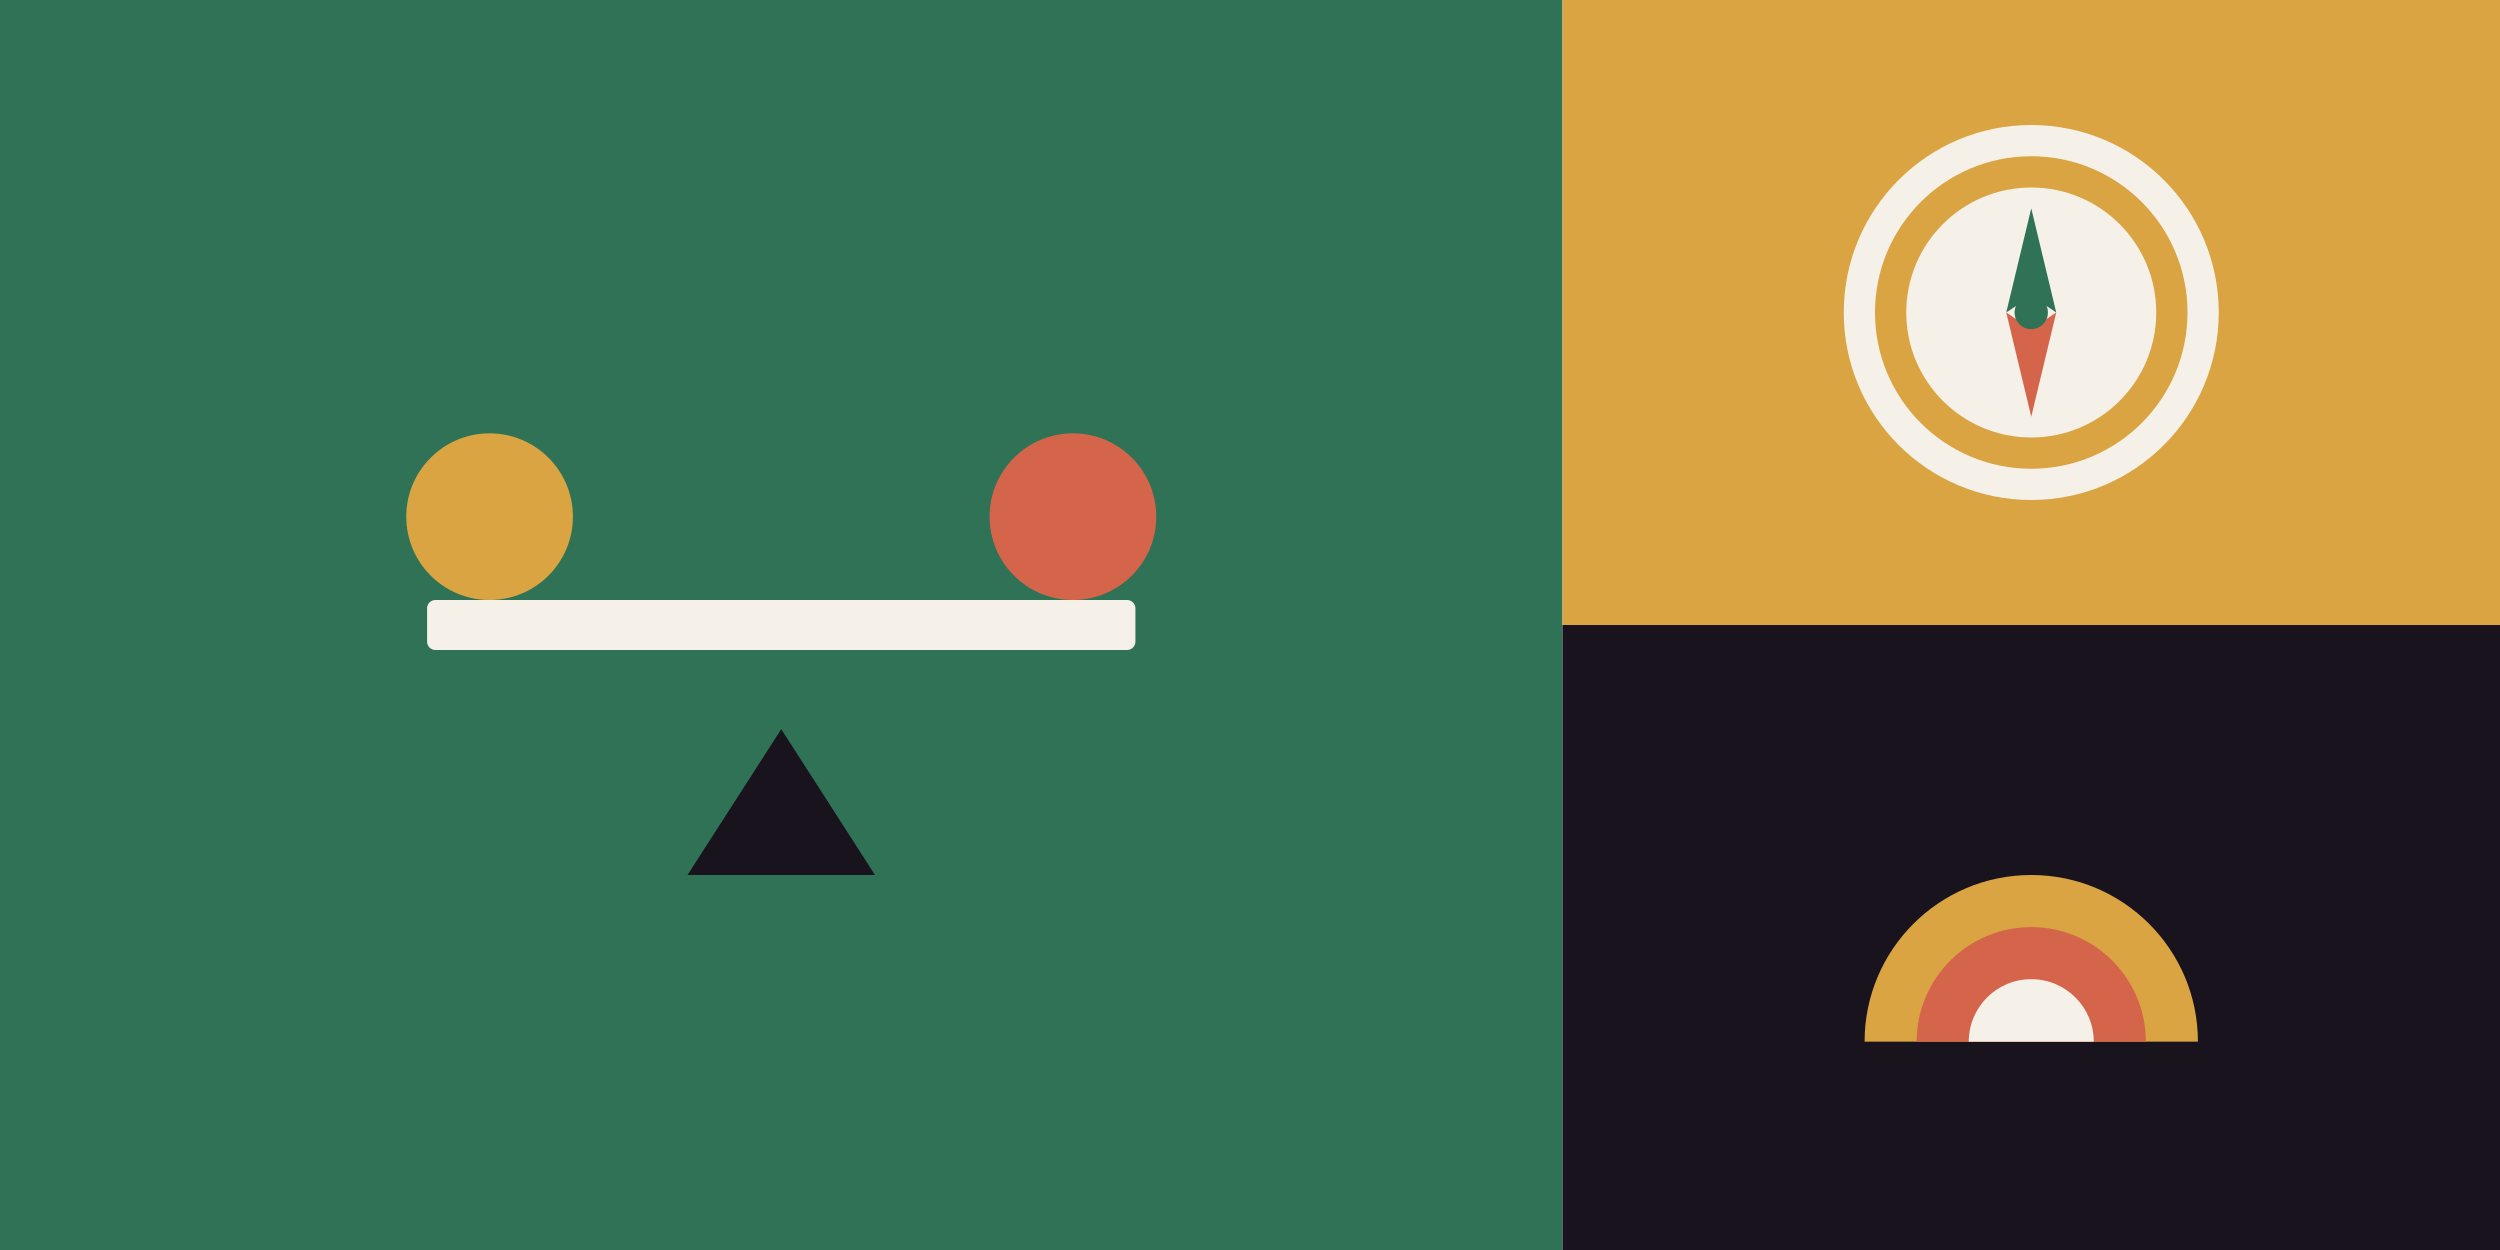
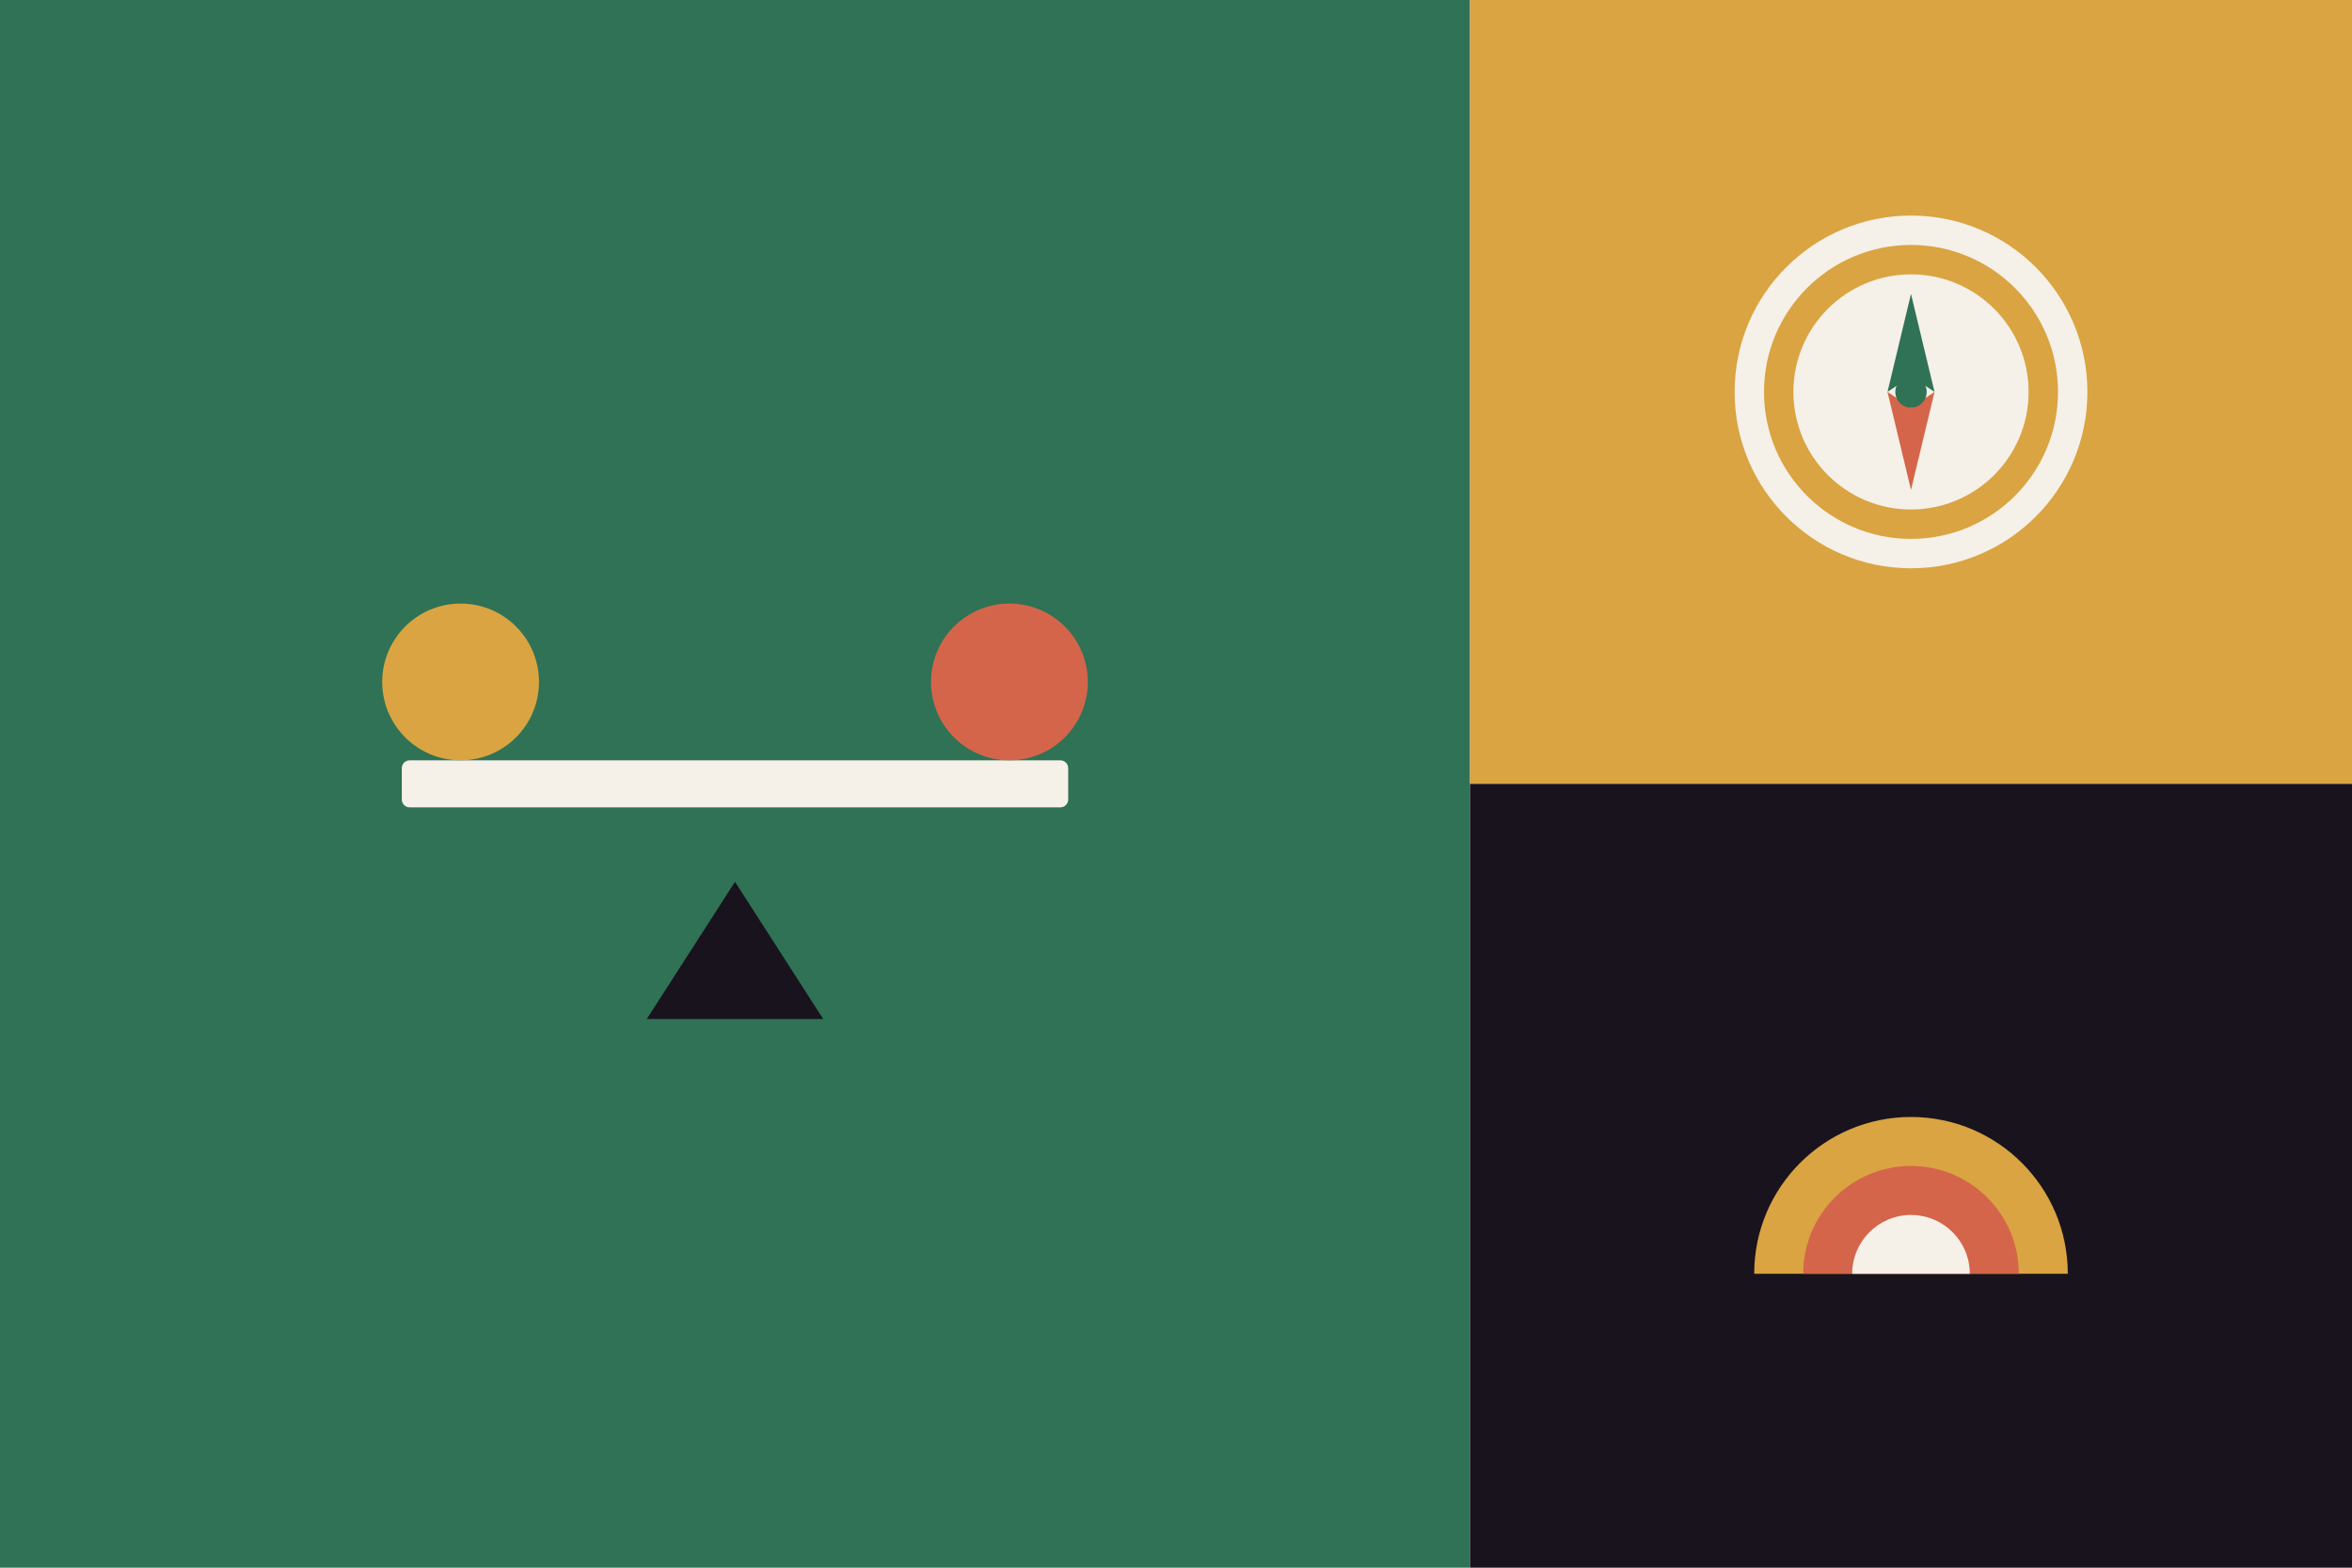
- <svg xmlns="http://www.w3.org/2000/svg" width="1200" height="600" viewBox="0 0 1200 600" fill="none">
-   <rect x="0" y="0" width="750" height="600" fill="#2F7255" />
-   <g transform="translate(375, 300)">
+ <svg xmlns="http://www.w3.org/2000/svg" width="1200" height="800" viewBox="0 0 1200 800" fill="none">
+   <rect x="0" y="0" width="750" height="800" fill="#2F7255" />
+   <g transform="translate(375, 400)">
    <polygon points="0,50 -45,120 45,120" fill="#19131D" />
    <g>
      <animateTransform attributeName="transform" type="rotate" values="-12;12;-12" dur="2s" repeatCount="indefinite" calcMode="spline" keySplines="0.45 0.05 0.55 0.95; 0.45 0.05 0.55 0.95" />
      <rect x="-170" y="-12" width="340" height="24" rx="4" fill="#F5F0E8" />
      <circle cx="-140" cy="-52" r="40" fill="#D9A441" />
      <circle cx="140" cy="-52" r="40" fill="#D4654A" />
    </g>
  </g>
-   <rect x="750" y="0" width="450" height="300" fill="#D9A441" />
-   <g transform="translate(975, 150)">
+   <rect x="750" y="0" width="450" height="400" fill="#D9A441" />
+   <g transform="translate(975, 200)">
    <circle cx="0" cy="0" r="90" fill="#F5F0E8" />
    <circle cx="0" cy="0" r="75" fill="#D9A441" />
    <circle cx="0" cy="0" r="60" fill="#F5F0E8" />
    <g>
      <animateTransform attributeName="transform" type="rotate" values="0;15;-10;5;0" dur="3s" repeatCount="indefinite" calcMode="spline" keySplines="0.4 0 0.6 1; 0.4 0 0.6 1; 0.4 0 0.6 1; 0.4 0 0.6 1" />
      <polygon points="0,-50 -12,0 0,-8 12,0" fill="#2F7255" />
      <polygon points="0,50 -12,0 0,8 12,0" fill="#D4654A" />
    </g>
    <circle cx="0" cy="0" r="8" fill="#2F7255" />
  </g>
-   <rect x="750" y="300" width="450" height="300" fill="#19131D" />
-   <g transform="translate(975, 450)">
+   <rect x="750" y="400" width="450" height="400" fill="#19131D" />
+   <g transform="translate(975, 600)">
    <path d="M-80 50 A80 80 0 0 1 80 50" fill="#D9A441" />
    <path d="M-55 50 A55 55 0 0 1 55 50" fill="#D4654A" />
    <path d="M-30 50 A30 30 0 0 1 30 50" fill="#F5F0E8" />
  </g>
</svg>
